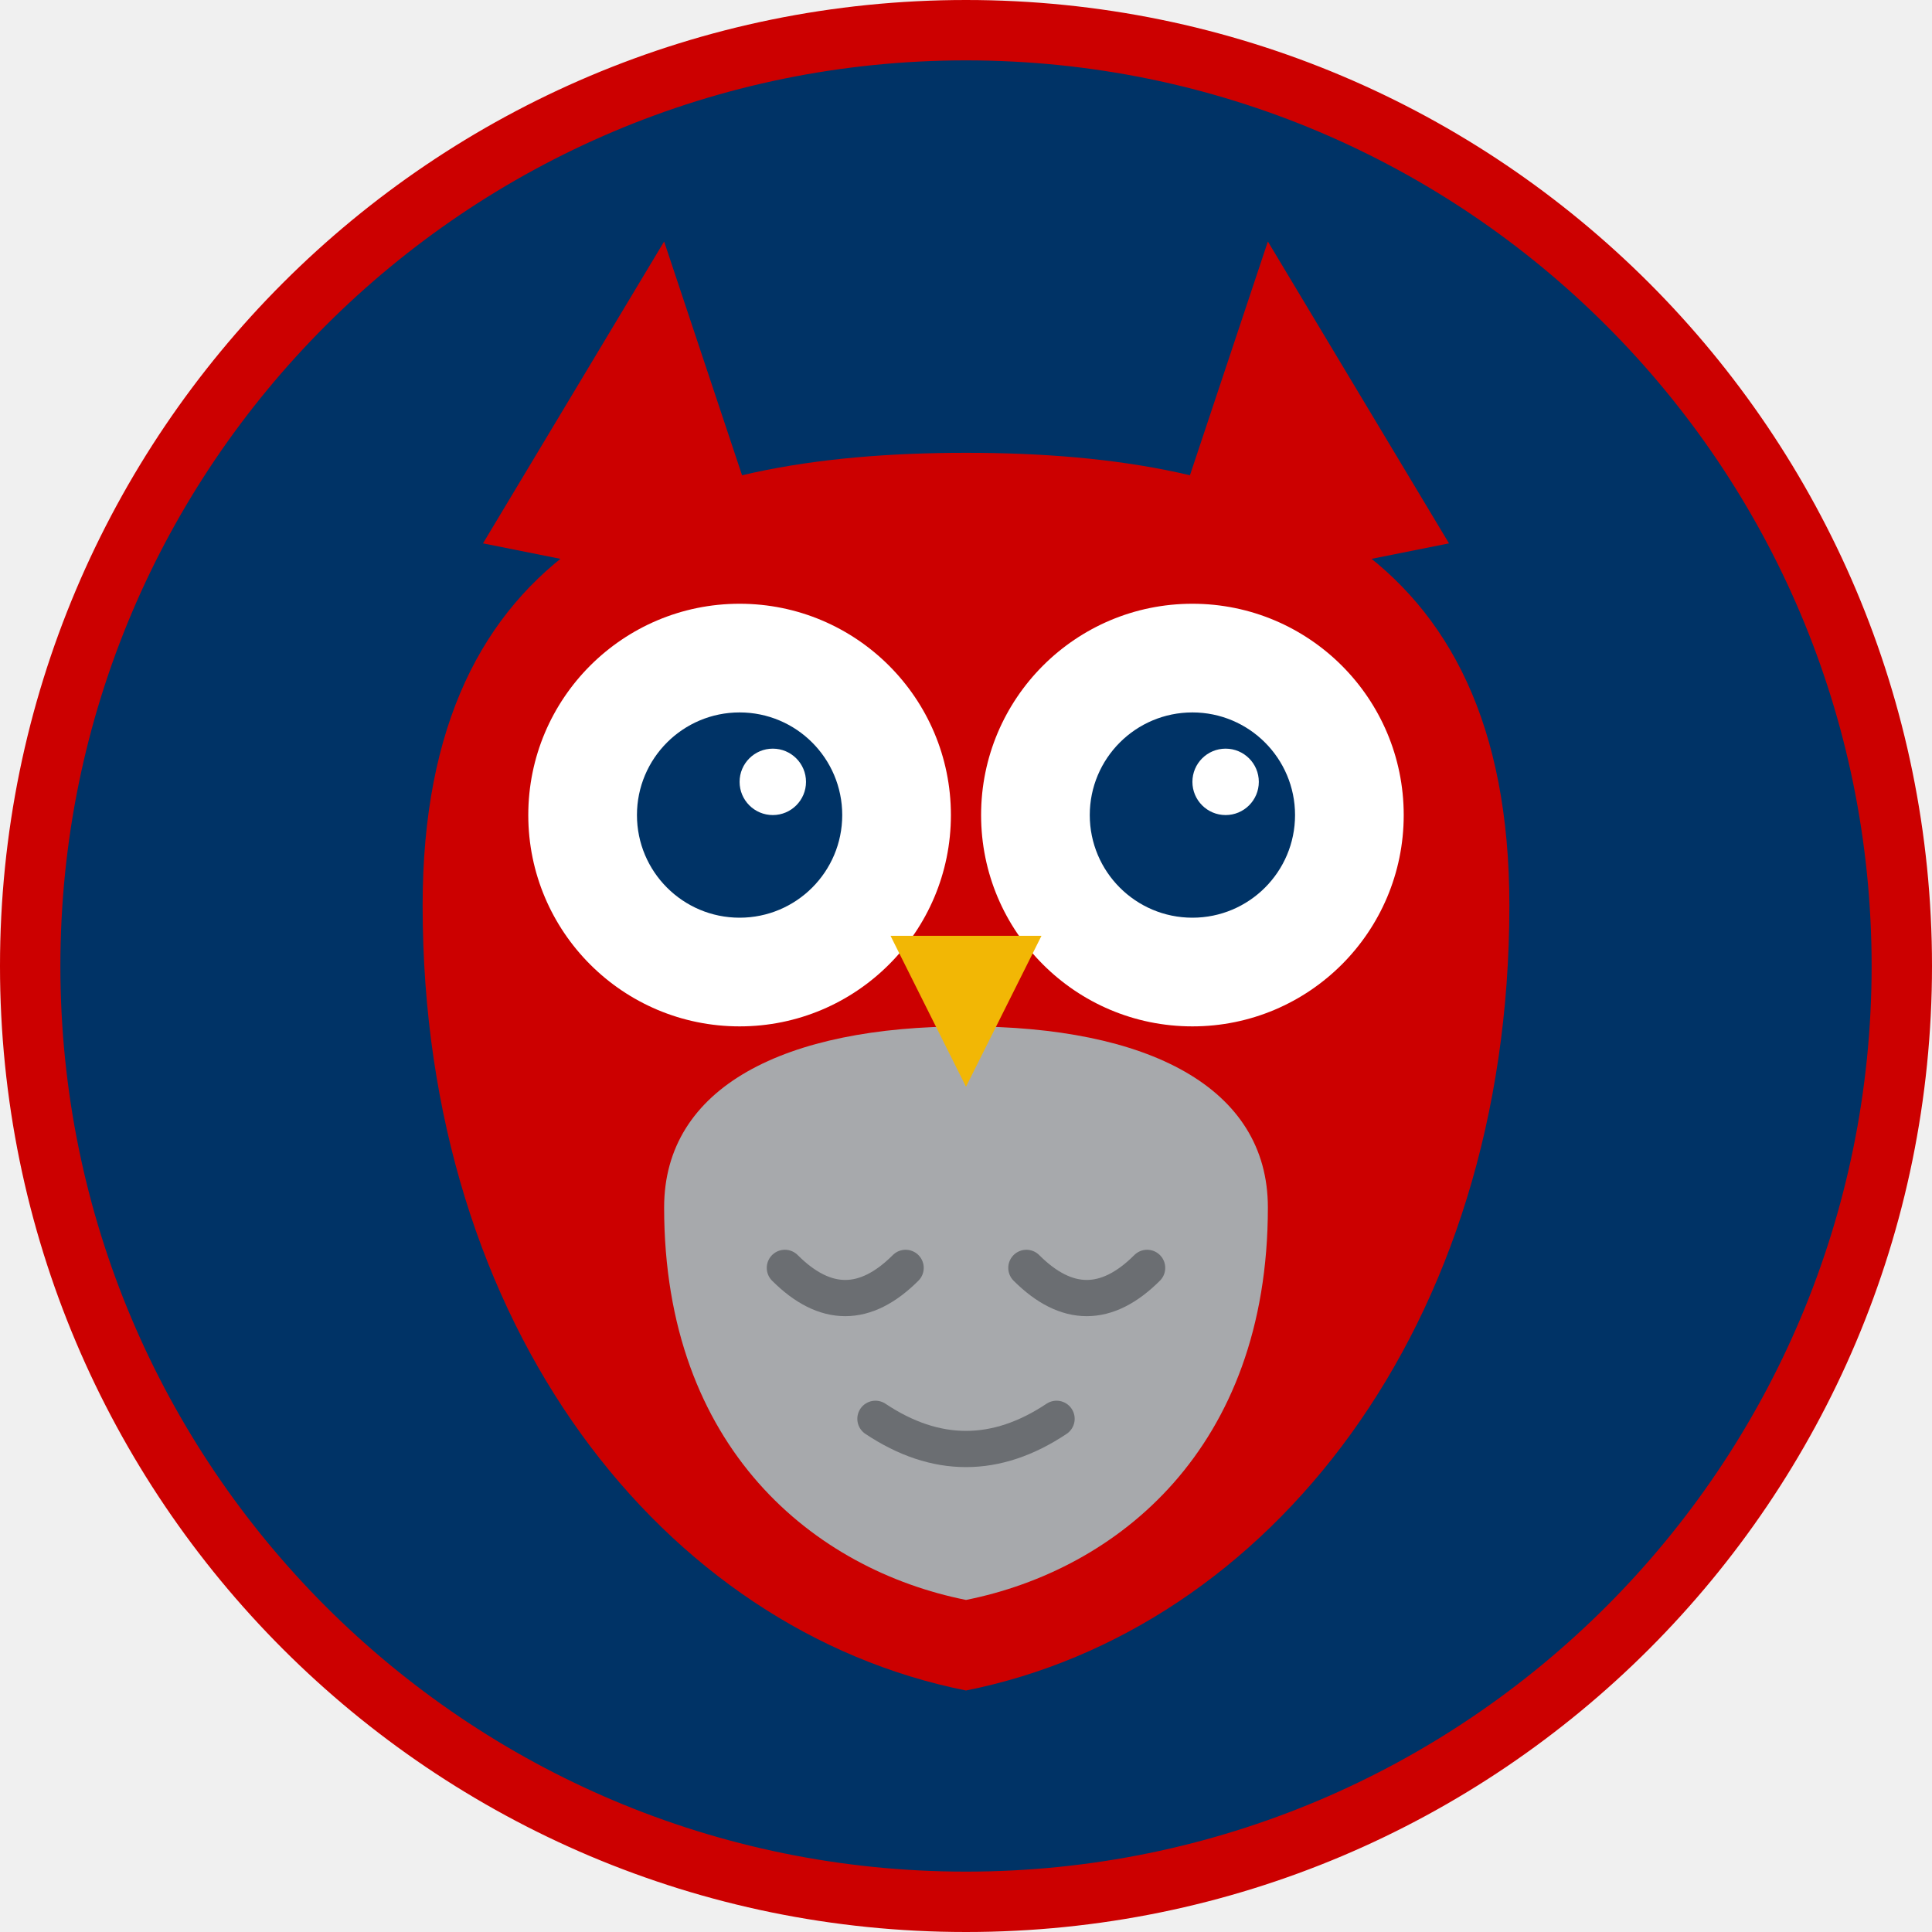
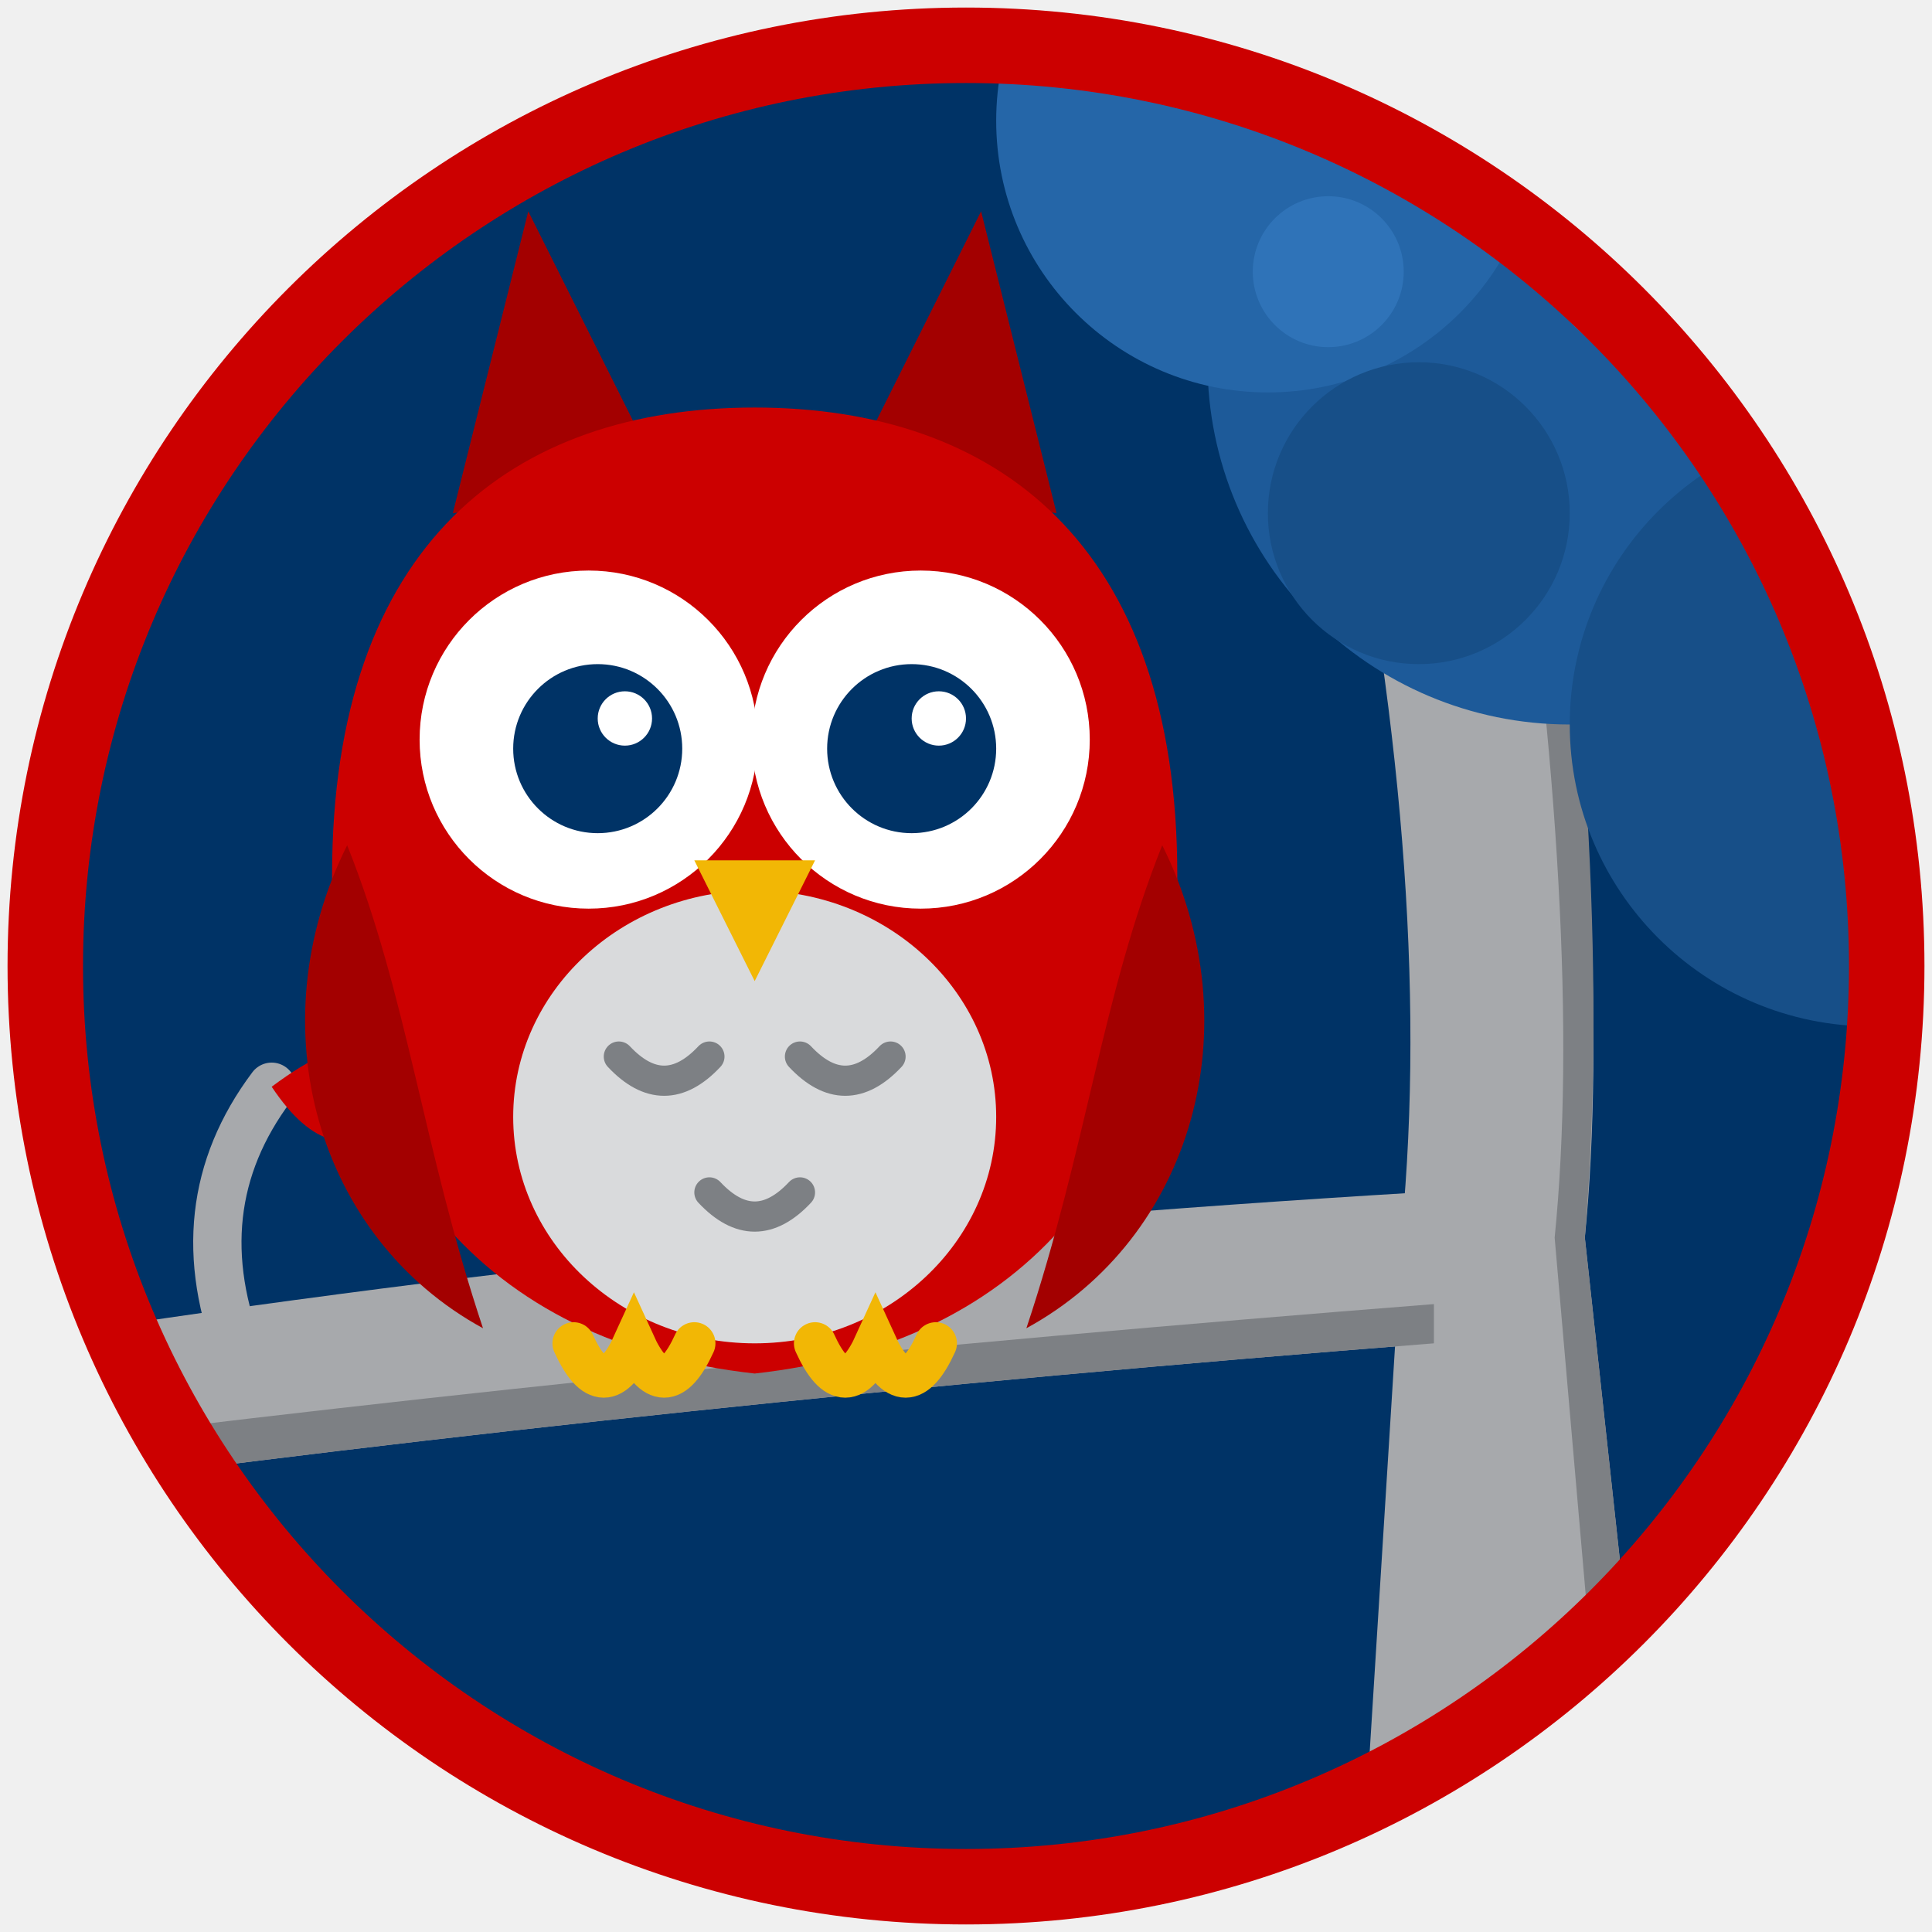
- <svg xmlns="http://www.w3.org/2000/svg" viewBox="0 0 64 64" role="img" aria-label="Owl emblem">
-   <circle cx="32" cy="32" r="31" fill="#003366" stroke="#cc0000" stroke-width="2" />
-   <path d="M16 18 L22 8 L26 20 Z" fill="#cc0000" />
-   <path d="M48 18 L42 8 L38 20 Z" fill="#cc0000" />
-   <path d="M14 30 C14 18 22 15 32 15 C42 15 50 18 50 30 C50 44 42 54 32 56 C22 54 14 44 14 30 Z" fill="#cc0000" />
-   <path d="M22 40 C22 36 26 34 32 34 C38 34 42 36 42 40 C42 48 37 52 32 53 C27 52 22 48 22 40 Z" fill="#a7a9ac" />
-   <path d="M26 42 q2 2 4 0 M34 42 q2 2 4 0 M29 47 q3 2 6 0" stroke="#6b6e72" stroke-width="1.2" fill="none" stroke-linecap="round" />
-   <circle cx="24.5" cy="27" r="7" fill="#fff" />
-   <circle cx="39.5" cy="27" r="7" fill="#fff" />
-   <circle cx="24.5" cy="27" r="3.4" fill="#003366" />
-   <circle cx="39.5" cy="27" r="3.4" fill="#003366" />
-   <circle cx="25.6" cy="25.9" r="1.1" fill="#fff" />
-   <circle cx="40.6" cy="25.9" r="1.1" fill="#fff" />
-   <path d="M29.5 31 L32 36 L34.5 31 Z" fill="#f2b705" />
+ <svg xmlns="http://www.w3.org/2000/svg" viewBox="0 0 64 64" role="img" aria-label="Owl perched on a tree branch">
+   <defs>
+     <clipPath id="badge">
+       <circle cx="32" cy="32" r="30" />
+     </clipPath>
+   </defs>
+   <circle cx="32" cy="32" r="30" fill="#003366" />
+   <g clip-path="url(#badge)">
+     <path d="M45 64 L46.5 40 Q47.5 28 44 12 L51 12 Q53.5 31 52.5 41 L55 64 Z" fill="#a7a9ac" />
+     <path d="M50 14 Q52.5 31 51.5 41 L53.5 64 L55 64 L52.5 41 Q53.5 29 51 12 Z" fill="#7d8084" />
+     <circle cx="52" cy="12" r="12" fill="#1d5a99" />
+     <circle cx="62" cy="24" r="10" fill="#174f88" />
+     <circle cx="42" cy="4" r="9" fill="#2566a8" />
+     <circle cx="47" cy="17" r="5" fill="#174f88" />
+     <circle cx="55" cy="8" r="4" fill="#2f73b8" />
+     <circle cx="44" cy="9" r="2.5" fill="#2f73b8" />
+     <path d="M0 44.5 Q22 41 47 39.5 L47.5 44.5 Q22 46.5 0 49.5 Z" fill="#a7a9ac" />
+     <path d="M0 48 Q22 45.2 47.5 43.2 L47.5 44.5 Q22 46.5 0 49.5 Z" fill="#7d8084" />
+     <path d="M8 45 Q6 40 9 36" stroke="#a7a9ac" stroke-width="1.6" fill="none" stroke-linecap="round" />
+     <path d="M9 36 Q13 33 13 37 Q11 39 9 36 Z" fill="#cc0000" />
+   </g>
+   <path d="M15 17 L17.5 7 L22 16 Z" fill="#a30000" />
+   <path d="M35 17 L32.5 7 L28 16 Z" fill="#a30000" />
+   <path d="M11 29 C11 18 17 13.5 25 13.5 C33 13.5 39 18 39 29 C39 38.5 34 44.5 25 45.5 C16 44.5 11 38.5 11 29 Z" fill="#cc0000" />
+   <path d="M11.5 28 C8.5 34 10.5 41 16 44 C14 38 13.5 33 11.5 28 Z" fill="#a30000" />
+   <path d="M38.5 28 C41.5 34 39.5 41 34 44 C36 38 36.5 33 38.5 28 Z" fill="#a30000" />
+   <ellipse cx="25" cy="37" rx="8" ry="7.5" fill="#d9dadc" />
+   <path d="M20.5 35 q1.5 1.6 3 0 M26.5 35 q1.5 1.6 3 0 M23.5 39.5 q1.5 1.6 3 0" stroke="#7d8084" stroke-width="1" fill="none" stroke-linecap="round" />
+   <circle cx="19.5" cy="24.5" r="5.6" fill="#fff" />
+   <circle cx="30.5" cy="24.5" r="5.6" fill="#fff" />
+   <circle cx="19.8" cy="24.8" r="2.8" fill="#003366" />
+   <circle cx="30.2" cy="24.8" r="2.8" fill="#003366" />
+   <circle cx="20.7" cy="23.8" r="0.9" fill="#fff" />
+   <circle cx="31.1" cy="23.8" r="0.9" fill="#fff" />
+   <path d="M23 28.5 L25 32.5 L27 28.5 Z" fill="#f2b705" />
+   <path d="M19 44.5 q1 2.2 2 0 q1 2.2 2 0 M27 44.5 q1 2.2 2 0 q1 2.2 2 0" stroke="#f2b705" stroke-width="1.4" fill="none" stroke-linecap="round" />
+   <circle cx="32" cy="32" r="30.5" fill="none" stroke="#cc0000" stroke-width="2.5" />
</svg>
